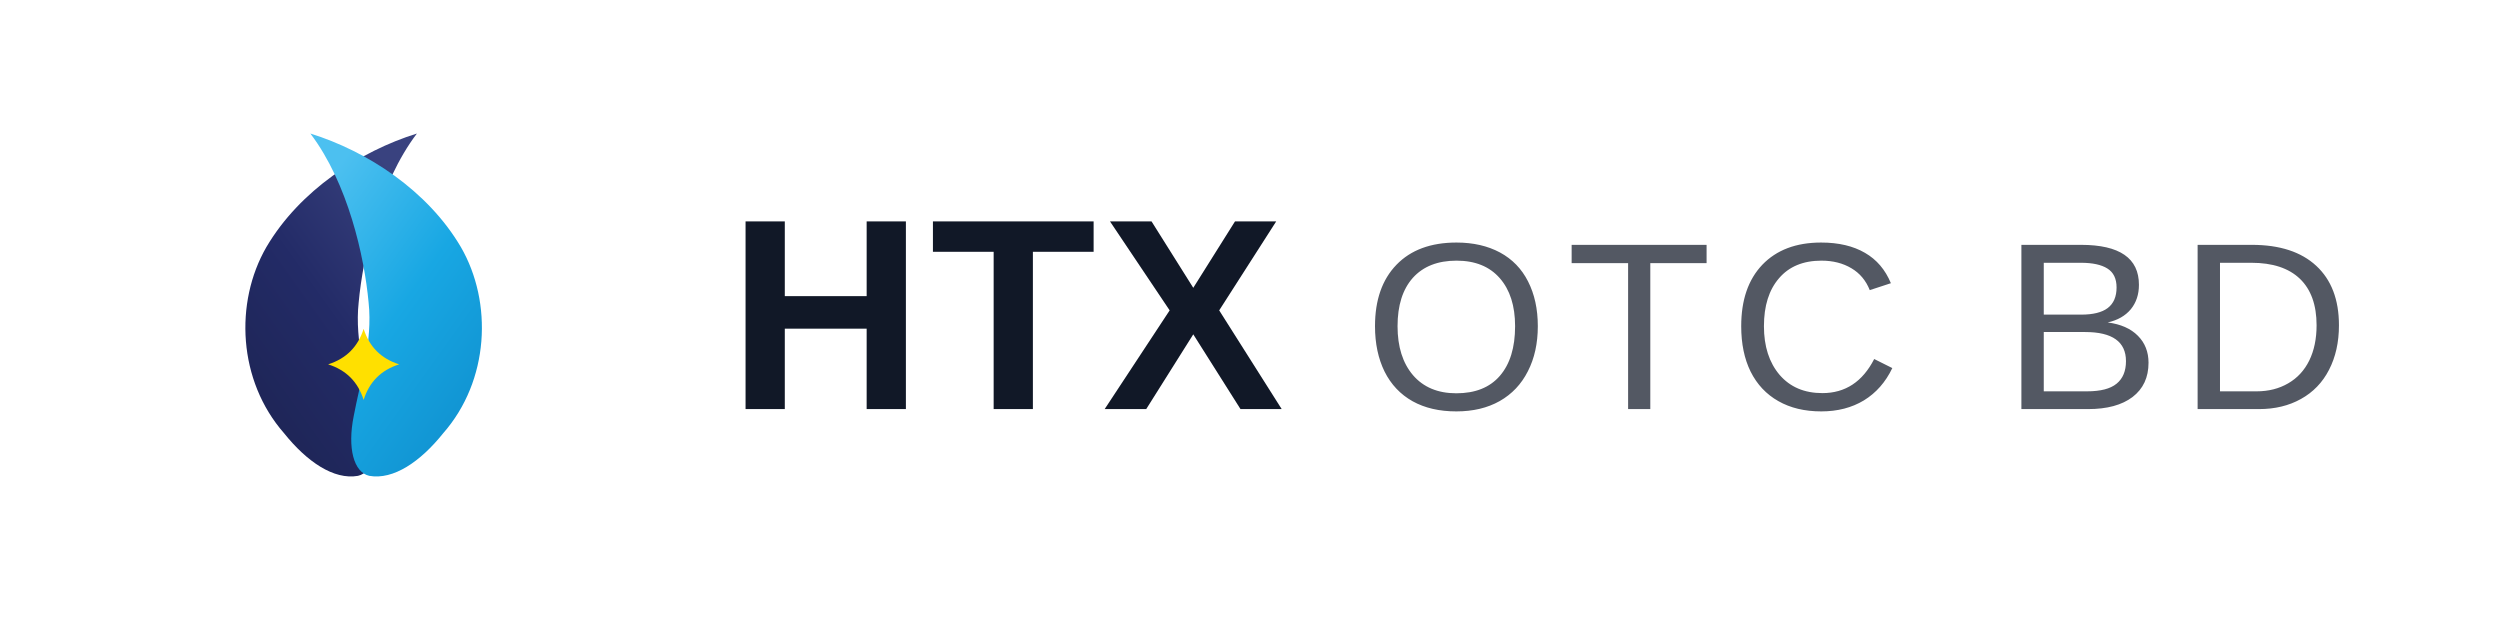
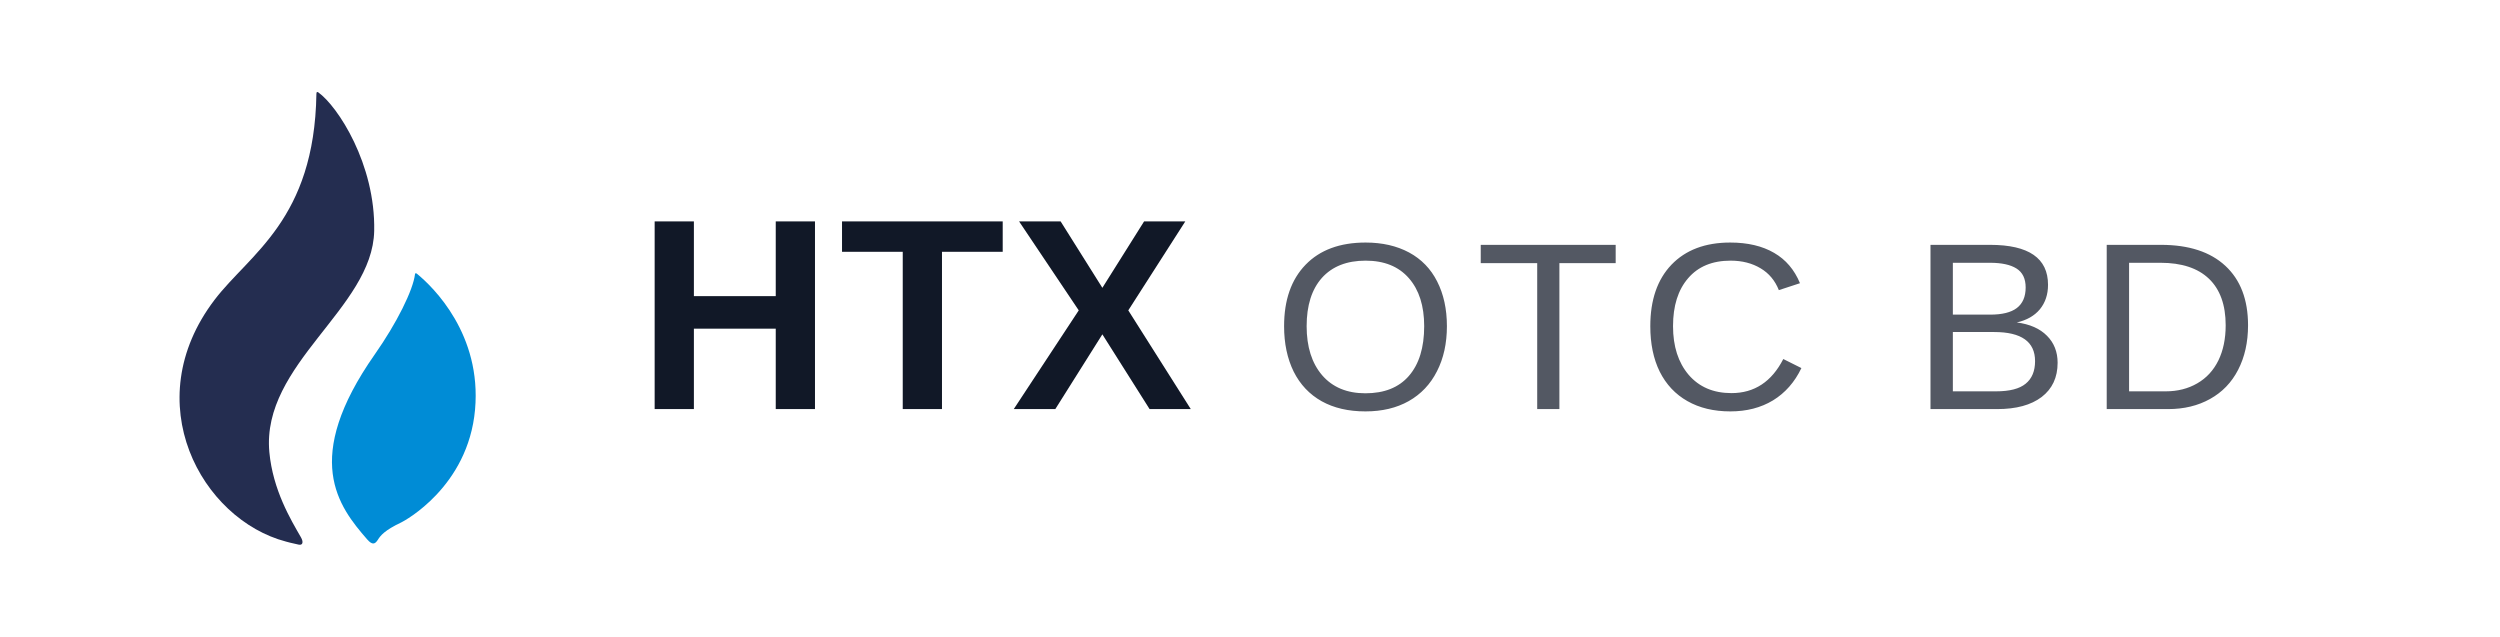
<svg xmlns="http://www.w3.org/2000/svg" viewBox="0 0 220 56" width="220" height="56" role="img" aria-label="HTX OTC BD">
-   <defs>
-     <linearGradient id="flameL" x1="0" y1="1" x2="0.7" y2="0">
-       <stop offset="0" stop-color="#1C2350" />
-       <stop offset="0.55" stop-color="#232B67" />
-       <stop offset="1" stop-color="#39427F" />
-     </linearGradient>
-     <linearGradient id="flameR" x1="1" y1="1" x2="0.3" y2="0">
-       <stop offset="0" stop-color="#0E8CCB" />
-       <stop offset="0.55" stop-color="#18A7E3" />
-       <stop offset="1" stop-color="#4CC0F0" />
-     </linearGradient>
-   </defs>
-   <g transform="translate(12 8) scale(0.625)">
-     <path fill="url(#flameL)" d="M39.5 6C31.5 8.5 23 14 18.3 22 13.8 29.8 14.3 40.8 20.8 48.2 24 52.2 27.8 54.8 31.2 54.2 33.4 53.7 34.3 50.3 33.4 45.8 32.5 41 30.7 35.3 31.3 29.8 31.9 23.3 34.2 13 39.5 6Z" />
-     <path fill="url(#flameR)" d="M24.5 6C32.5 8.5 41 14 45.7 22 50.2 29.8 49.7 40.8 43.2 48.2 40 52.2 36.2 54.8 32.8 54.2 30.6 53.7 29.7 50.3 30.6 45.8 31.5 41 33.3 35.3 32.7 29.8 32.1 23.3 29.8 13 24.5 6Z" />
-     <path fill="#FFE000" d="M32 33.5Q33.2 37.3 37 38.5 33.2 39.7 32 43.5 30.8 39.7 27 38.5 30.8 37.3 32 33.5Z" />
+   <g transform="translate(15.8 8) scale(0.1967)">
+     <path fill="#242D50" d="M87.082 62.636C87.684 32.826 70.804 6.85 62.012 0.607C61.972 0.567 61.189 0.145 61.249 1.31C61.249 1.33 61.229 1.33 61.229 1.35C60.326 57.658 31.382 72.834 15.666 93.47C-19.259 139.359 9.885 191.713 47.64 201.629C48.283 201.79 50.029 202.312 53.341 202.994C55.067 203.356 55.569 201.89 54.304 199.702C49.788 191.853 41.759 178.604 40.174 161.581C36.561 122.055 86.379 97.324 87.082 62.636Z" />
+     <path fill="#008CD6" d="M106.11 81.727C105.809 81.506 105.388 81.526 105.348 81.907C104.545 89.074 97.138 103.929 87.383 117.82C54.545 164.653 71.085 185.891 83.931 200.626C86.299 203.356 87.483 202.754 88.728 200.807C89.892 198.96 91.658 196.611 99.246 193.018C100.43 192.456 129.093 177.24 132.204 142.592C135.195 109.068 113.697 87.869 106.11 81.727Z" />
  </g>
-   <text x="64" y="36" font-family="Arial, Helvetica, sans-serif" font-size="24" font-weight="700" letter-spacing="0.5" fill="#111827">HTX</text>
-   <text x="120" y="36" font-family="Arial, Helvetica, sans-serif" font-size="21" font-weight="400" letter-spacing="1.5" fill="#111827" opacity="0.72">OTC BD</text>
+   <text x="56" y="36" font-family="Arial, Helvetica, sans-serif" font-size="24" font-weight="700" letter-spacing="0.5" fill="#111827">HTX</text>
+   <text x="112" y="36" font-family="Arial, Helvetica, sans-serif" font-size="21" font-weight="400" letter-spacing="1.5" fill="#111827" opacity="0.72">OTC BD</text>
</svg>
